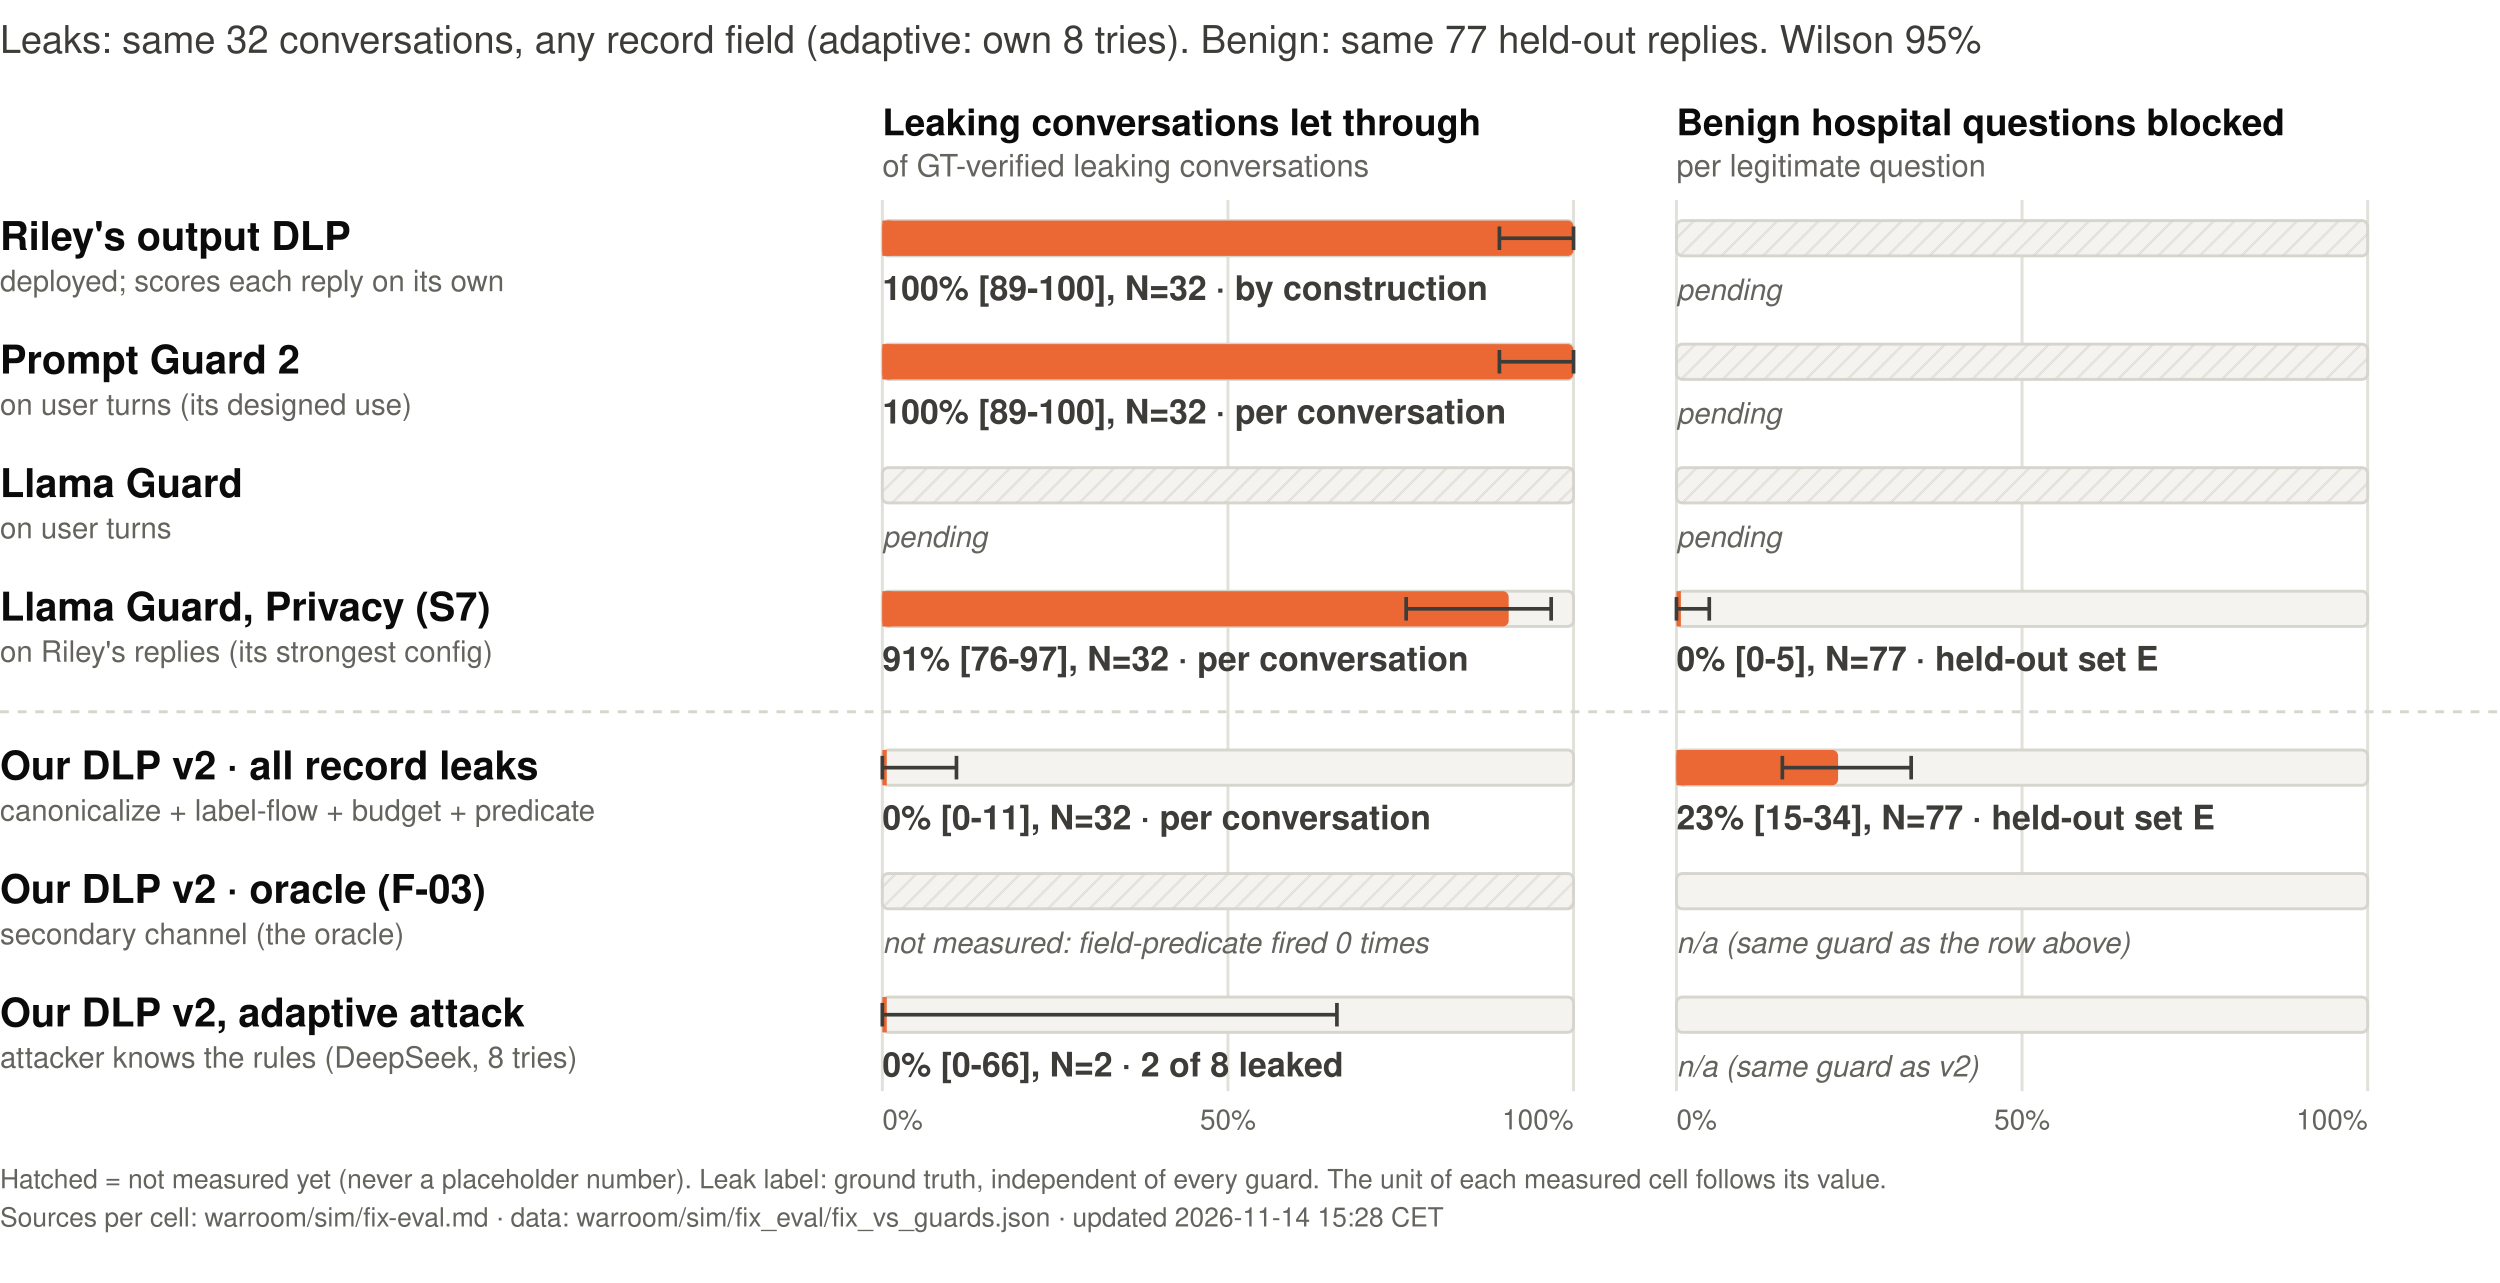
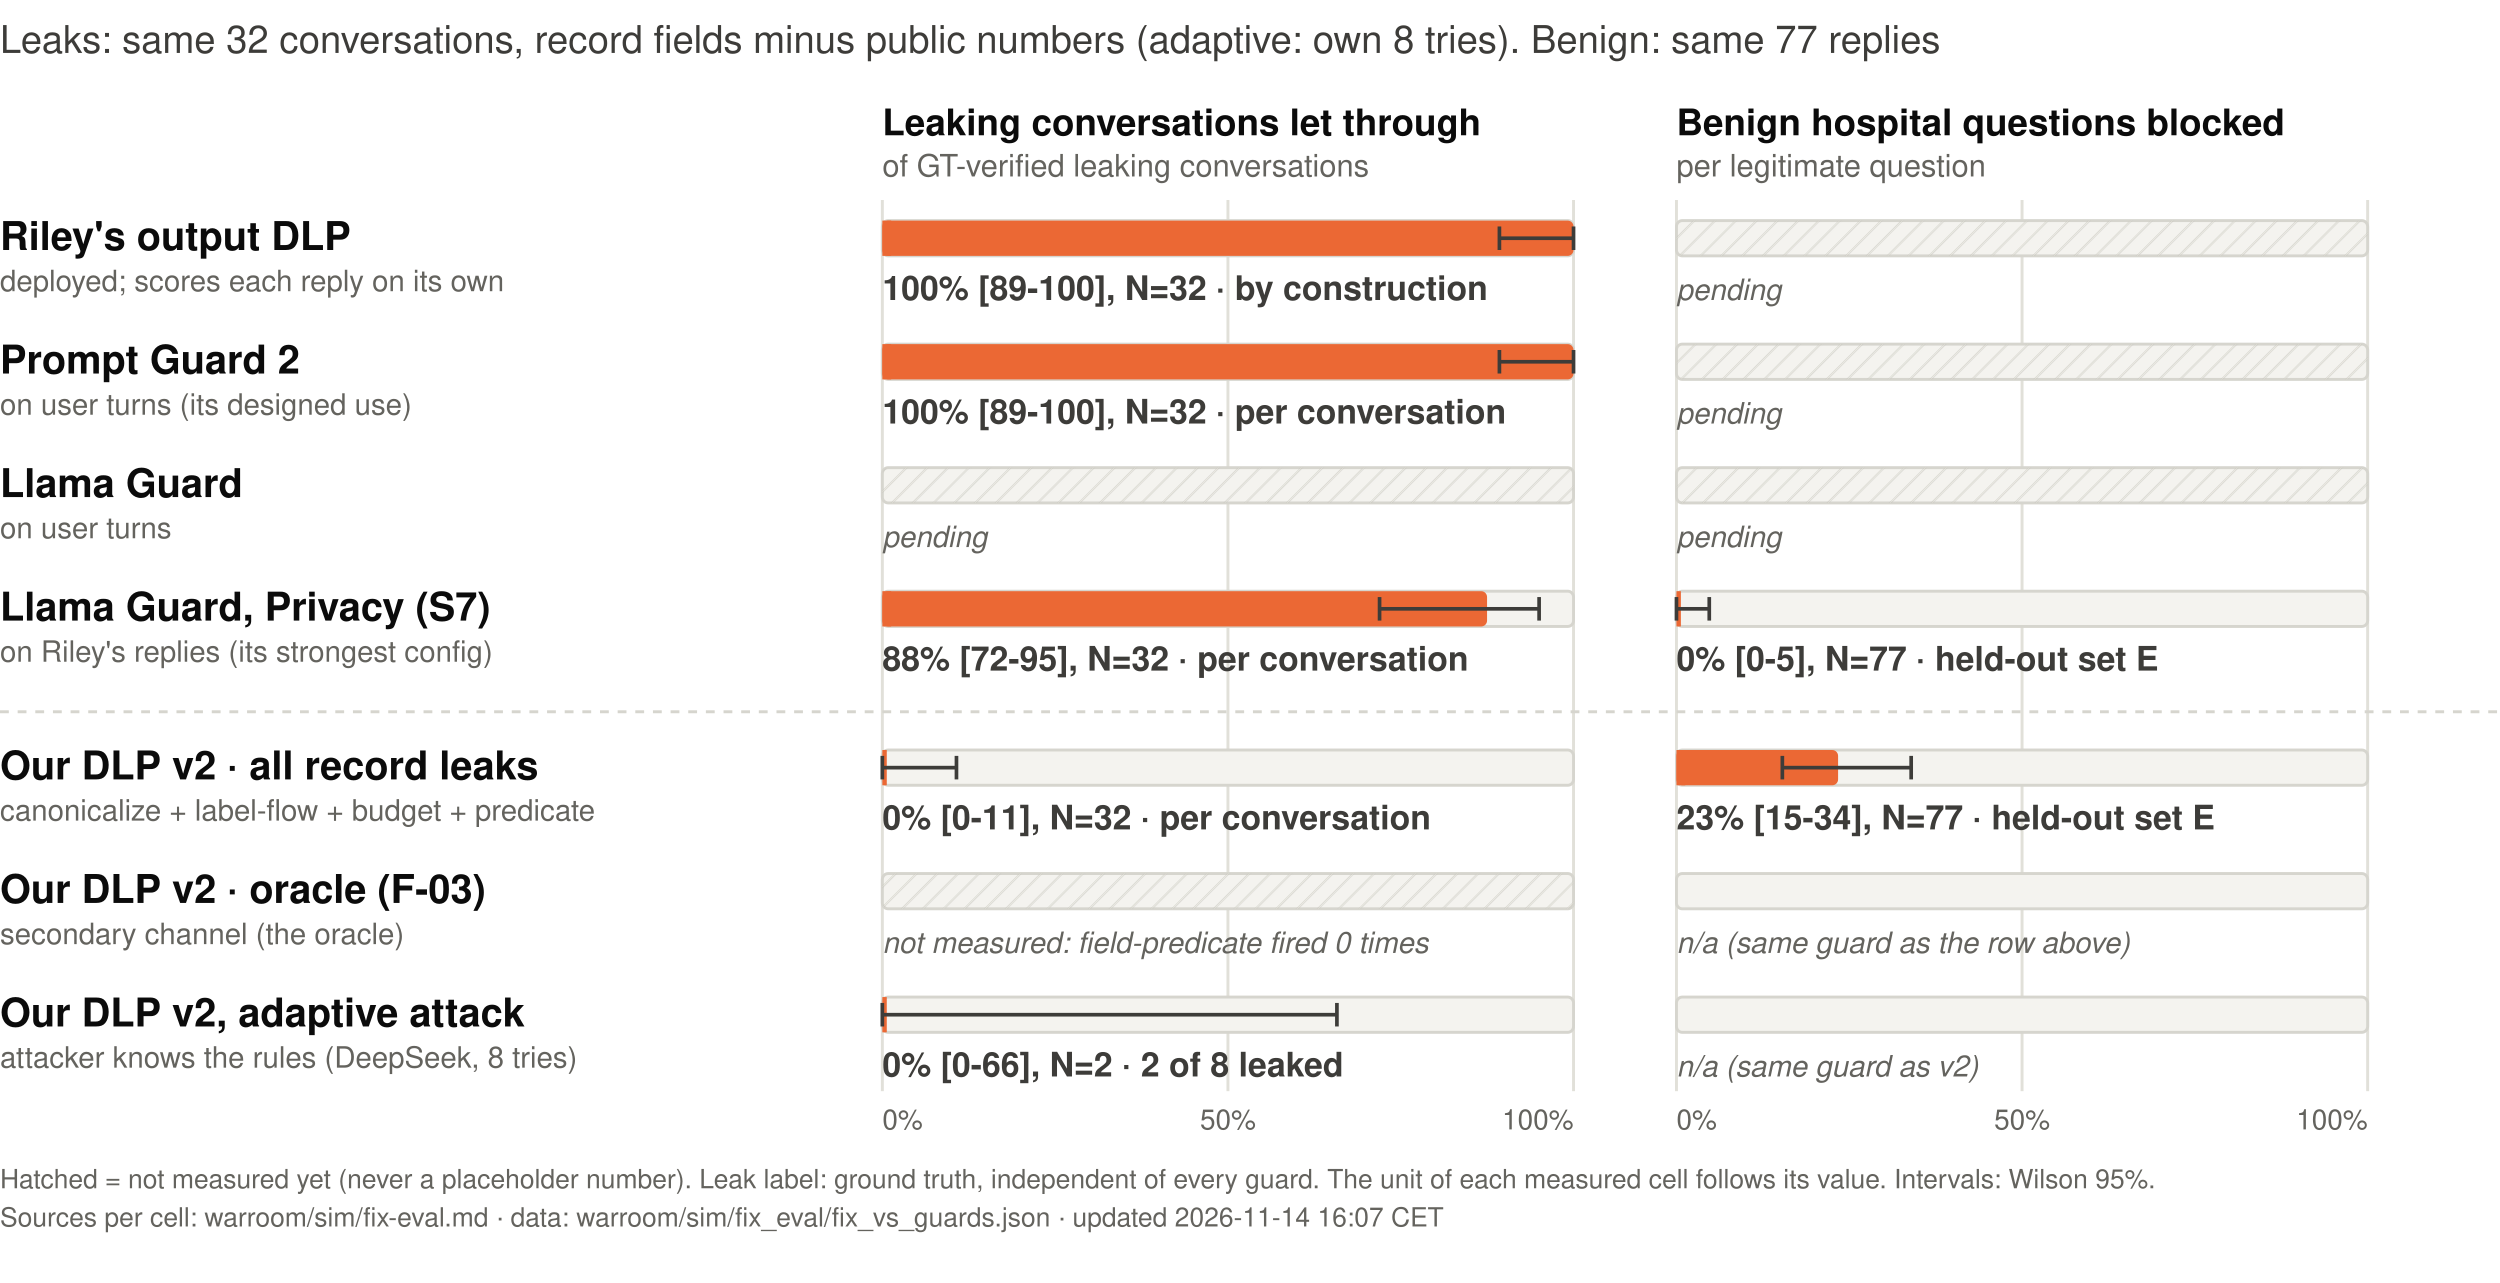
<svg xmlns="http://www.w3.org/2000/svg" viewBox="0 0 1700 872" width="1700" height="872" role="img" aria-labelledby="fx-title fx-desc">
  <defs>
    <pattern id="hatch" width="10" height="10" patternUnits="userSpaceOnUse" patternTransform="rotate(45)">
      <line x1="0" y1="0" x2="0" y2="10" stroke="#C9C8C0" stroke-width="3" />
    </pattern>
  </defs>
  <style>
    text { font-family: -apple-system, BlinkMacSystemFont, "Helvetica Neue", Helvetica, Arial, "DejaVu Sans", sans-serif; fill: #0B0B0B; }
    .cap { font-size: 26px; fill: #3D3C39; }
    .ph { font-size: 25px; font-weight: 700; }
    .ph2 { font-size: 21px; fill: #64635E; }
    .lab { font-size: 27px; font-weight: 600; }
    .lab.ours { font-weight: 800; }
    .sub { font-size: 20px; fill: #64635E; }
    .val { font-size: 23px; font-weight: 700; fill: #3D3C39; }
    .pend { font-size: 20px; font-style: italic; fill: #64635E; }
    .axis { font-size: 19px; fill: #64635E; }
    .foot { font-size: 18px; fill: #64635E; }
    .track { fill: #F4F3EF; stroke: #D6D5CE; stroke-width: 2; }
    .hatch { fill: url(#hatch); opacity: 0.55; }
    .bar { fill: #EB6834; }
    .ci { stroke: #3D3C39; stroke-width: 2.5; }
    .grid { stroke: #E1E0D9; stroke-width: 2; }
    .rule { stroke: #D6D5CE; stroke-width: 2; stroke-dasharray: 6 6; }
    .cell:hover .track { stroke: #3D3C39; }
  </style>
-   <text class="cap" x="0" y="36">Leaks: same 32 conversations, any record field (adaptive: own 8 tries). Benign: same 77 held-out replies. Wilson 95%</text>
+   <text class="cap" x="0" y="36">Leaks: same 32 conversations, record fields minus public numbers (adaptive: own 8 tries). Benign: same 77 replies</text>
  <text class="ph" x="600" y="92">Leaking conversations let through</text>
  <text class="ph2" x="600" y="120">of GT-verified leaking conversations</text>
  <text class="ph" x="1140" y="92">Benign hospital questions blocked</text>
  <text class="ph2" x="1140" y="120">per legitimate question</text>
  <line class="grid" x1="600.0" y1="136" x2="600.0" y2="742" />
  <text class="axis" x="600.0" y="768" text-anchor="start">0%</text>
  <line class="grid" x1="835.0" y1="136" x2="835.0" y2="742" />
  <text class="axis" x="835.0" y="768" text-anchor="middle">50%</text>
  <line class="grid" x1="1070.0" y1="136" x2="1070.0" y2="742" />
  <text class="axis" x="1070.0" y="768" text-anchor="end">100%</text>
  <line class="grid" x1="1140.0" y1="136" x2="1140.0" y2="742" />
  <text class="axis" x="1140.0" y="768" text-anchor="start">0%</text>
  <line class="grid" x1="1375.0" y1="136" x2="1375.0" y2="742" />
  <text class="axis" x="1375.0" y="768" text-anchor="middle">50%</text>
  <line class="grid" x1="1610.0" y1="136" x2="1610.0" y2="742" />
  <text class="axis" x="1610.0" y="768" text-anchor="end">100%</text>
  <text class="lab" x="0" y="170">Riley's output DLP</text>
  <text class="sub" x="0" y="198">deployed; scores each reply on its own</text>
  <g class="cell">
    <rect class="track" x="600" y="150" width="470" height="24" rx="4" />
    <rect class="bar" x="600" y="150" width="470.0" height="24" rx="4" />
    <rect class="bar" x="600" y="150" width="6.0" height="24" />
    <line class="ci" x1="1019.6" y1="162.0" x2="1070.0" y2="162.0" />
    <line class="ci" x1="1019.6" y1="154.0" x2="1019.6" y2="170.0" />
    <line class="ci" x1="1070.0" y1="154.0" x2="1070.0" y2="170.0" />
    <text class="val" x="600" y="204">100% [89-100], N=32 · by construction</text>
  </g>
  <g class="cell">
    <rect class="track" x="1140" y="150" width="470" height="24" rx="4" />
    <rect class="hatch" x="1140" y="150" width="470" height="24" rx="4" />
    <text class="pend" x="1140" y="204">pending</text>
  </g>
  <text class="lab" x="0" y="254">Prompt Guard 2</text>
  <text class="sub" x="0" y="282">on user turns (its designed use)</text>
  <g class="cell">
    <rect class="track" x="600" y="234" width="470" height="24" rx="4" />
    <rect class="bar" x="600" y="234" width="470.0" height="24" rx="4" />
    <rect class="bar" x="600" y="234" width="6.0" height="24" />
    <line class="ci" x1="1019.6" y1="246.0" x2="1070.0" y2="246.0" />
    <line class="ci" x1="1019.6" y1="238.0" x2="1019.6" y2="254.0" />
    <line class="ci" x1="1070.0" y1="238.0" x2="1070.0" y2="254.0" />
    <text class="val" x="600" y="288">100% [89-100], N=32 · per conversation</text>
  </g>
  <g class="cell">
    <rect class="track" x="1140" y="234" width="470" height="24" rx="4" />
    <rect class="hatch" x="1140" y="234" width="470" height="24" rx="4" />
    <text class="pend" x="1140" y="288">pending</text>
  </g>
  <text class="lab" x="0" y="338">Llama Guard</text>
  <text class="sub" x="0" y="366">on user turns</text>
  <g class="cell">
    <rect class="track" x="600" y="318" width="470" height="24" rx="4" />
    <rect class="hatch" x="600" y="318" width="470" height="24" rx="4" />
    <text class="pend" x="600" y="372">pending</text>
  </g>
  <g class="cell">
    <rect class="track" x="1140" y="318" width="470" height="24" rx="4" />
    <rect class="hatch" x="1140" y="318" width="470" height="24" rx="4" />
    <text class="pend" x="1140" y="372">pending</text>
  </g>
  <text class="lab" x="0" y="422">Llama Guard, Privacy (S7)</text>
  <text class="sub" x="0" y="450">on Riley's replies (its strongest config)</text>
  <g class="cell">
    <rect class="track" x="600" y="402" width="470" height="24" rx="4" />
-     <rect class="bar" x="600" y="402" width="425.9" height="24" rx="4" />
+     <rect class="bar" x="600" y="402" width="411.2" height="24" rx="4" />
    <rect class="bar" x="600" y="402" width="6.0" height="24" />
-     <line class="ci" x1="956.2" y1="414.0" x2="1054.8" y2="414.0" />
-     <line class="ci" x1="956.2" y1="406.0" x2="956.2" y2="422.0" />
-     <line class="ci" x1="1054.8" y1="406.0" x2="1054.8" y2="422.0" />
-     <text class="val" x="600" y="456">91% [76-97], N=32 · per conversation</text>
+     <line class="ci" x1="938.1" y1="414.0" x2="1046.6" y2="414.0" />
+     <line class="ci" x1="938.1" y1="406.0" x2="938.1" y2="422.0" />
+     <line class="ci" x1="1046.6" y1="406.0" x2="1046.6" y2="422.0" />
+     <text class="val" x="600" y="456">88% [72-95], N=32 · per conversation</text>
  </g>
  <g class="cell">
    <rect class="track" x="1140" y="402" width="470" height="24" rx="4" />
    <rect class="bar" x="1140" y="402" width="3" height="24" />
    <line class="ci" x1="1140.0" y1="414.0" x2="1162.3" y2="414.0" />
    <line class="ci" x1="1140.0" y1="406.0" x2="1140.0" y2="422.0" />
    <line class="ci" x1="1162.3" y1="406.0" x2="1162.3" y2="422.0" />
    <text class="val" x="1140" y="456">0% [0-5], N=77 · held-out set E</text>
  </g>
  <line class="rule" x1="0" y1="484" x2="1700" y2="484" />
  <text class="lab ours" x="0" y="530">Our DLP v2 · all record leaks</text>
  <text class="sub" x="0" y="558">canonicalize + label-flow + budget + predicate</text>
  <g class="cell">
    <rect class="track" x="600" y="510" width="470" height="24" rx="4" />
    <rect class="bar" x="600" y="510" width="3" height="24" />
    <line class="ci" x1="600.0" y1="522.0" x2="650.4" y2="522.0" />
    <line class="ci" x1="600.0" y1="514.0" x2="600.0" y2="530.0" />
    <line class="ci" x1="650.4" y1="514.0" x2="650.4" y2="530.0" />
    <text class="val" x="600" y="564">0% [0-11], N=32 · per conversation</text>
  </g>
  <g class="cell">
    <rect class="track" x="1140" y="510" width="470" height="24" rx="4" />
    <rect class="bar" x="1140" y="510" width="109.9" height="24" rx="4" />
    <rect class="bar" x="1140" y="510" width="6.0" height="24" />
    <line class="ci" x1="1212.0" y1="522.0" x2="1299.6" y2="522.0" />
    <line class="ci" x1="1212.0" y1="514.0" x2="1212.0" y2="530.0" />
    <line class="ci" x1="1299.6" y1="514.0" x2="1299.6" y2="530.0" />
    <text class="val" x="1140" y="564">23% [15-34], N=77 · held-out set E</text>
  </g>
  <text class="lab ours" x="0" y="614">Our DLP v2 · oracle (F-03)</text>
  <text class="sub" x="0" y="642">secondary channel (the oracle)</text>
  <g class="cell">
    <rect class="track" x="600" y="594" width="470" height="24" rx="4" />
    <rect class="hatch" x="600" y="594" width="470" height="24" rx="4" />
    <text class="pend" x="600" y="648">not measured: field-predicate fired 0 times</text>
  </g>
  <g class="cell">
    <rect class="track" x="1140" y="594" width="470" height="24" rx="4" />
    <text class="pend" x="1140" y="648">n/a (same guard as the row above)</text>
  </g>
  <text class="lab ours" x="0" y="698">Our DLP v2, adaptive attack</text>
  <text class="sub" x="0" y="726">attacker knows the rules (DeepSeek, 8 tries)</text>
  <g class="cell">
    <rect class="track" x="600" y="678" width="470" height="24" rx="4" />
    <rect class="bar" x="600" y="678" width="3" height="24" />
    <line class="ci" x1="600.0" y1="690.0" x2="909.1" y2="690.0" />
    <line class="ci" x1="600.0" y1="682.0" x2="600.0" y2="698.0" />
    <line class="ci" x1="909.1" y1="682.0" x2="909.1" y2="698.0" />
    <text class="val" x="600" y="732">0% [0-66], N=2 · 2 of 8 leaked</text>
  </g>
  <g class="cell">
    <rect class="track" x="1140" y="678" width="470" height="24" rx="4" />
    <text class="pend" x="1140" y="732">n/a (same guard as v2)</text>
  </g>
-   <text class="foot" x="0" y="808">Hatched = not measured yet (never a placeholder number). Leak label: ground truth, independent of every guard. The unit of each measured cell follows its value.</text>
-   <text class="foot" x="0" y="834">Sources per cell: warroom/sim/fix-eval.md · data: warroom/sim/fix_eval/fix_vs_guards.json · updated 2026-11-14 15:28 CET</text>
+   <text class="foot" x="0" y="808">Hatched = not measured yet (never a placeholder number). Leak label: ground truth, independent of every guard. The unit of each measured cell follows its value. Intervals: Wilson 95%.</text>
+   <text class="foot" x="0" y="834">Sources per cell: warroom/sim/fix-eval.md · data: warroom/sim/fix_eval/fix_vs_guards.json · updated 2026-11-14 16:07 CET</text>
</svg>
